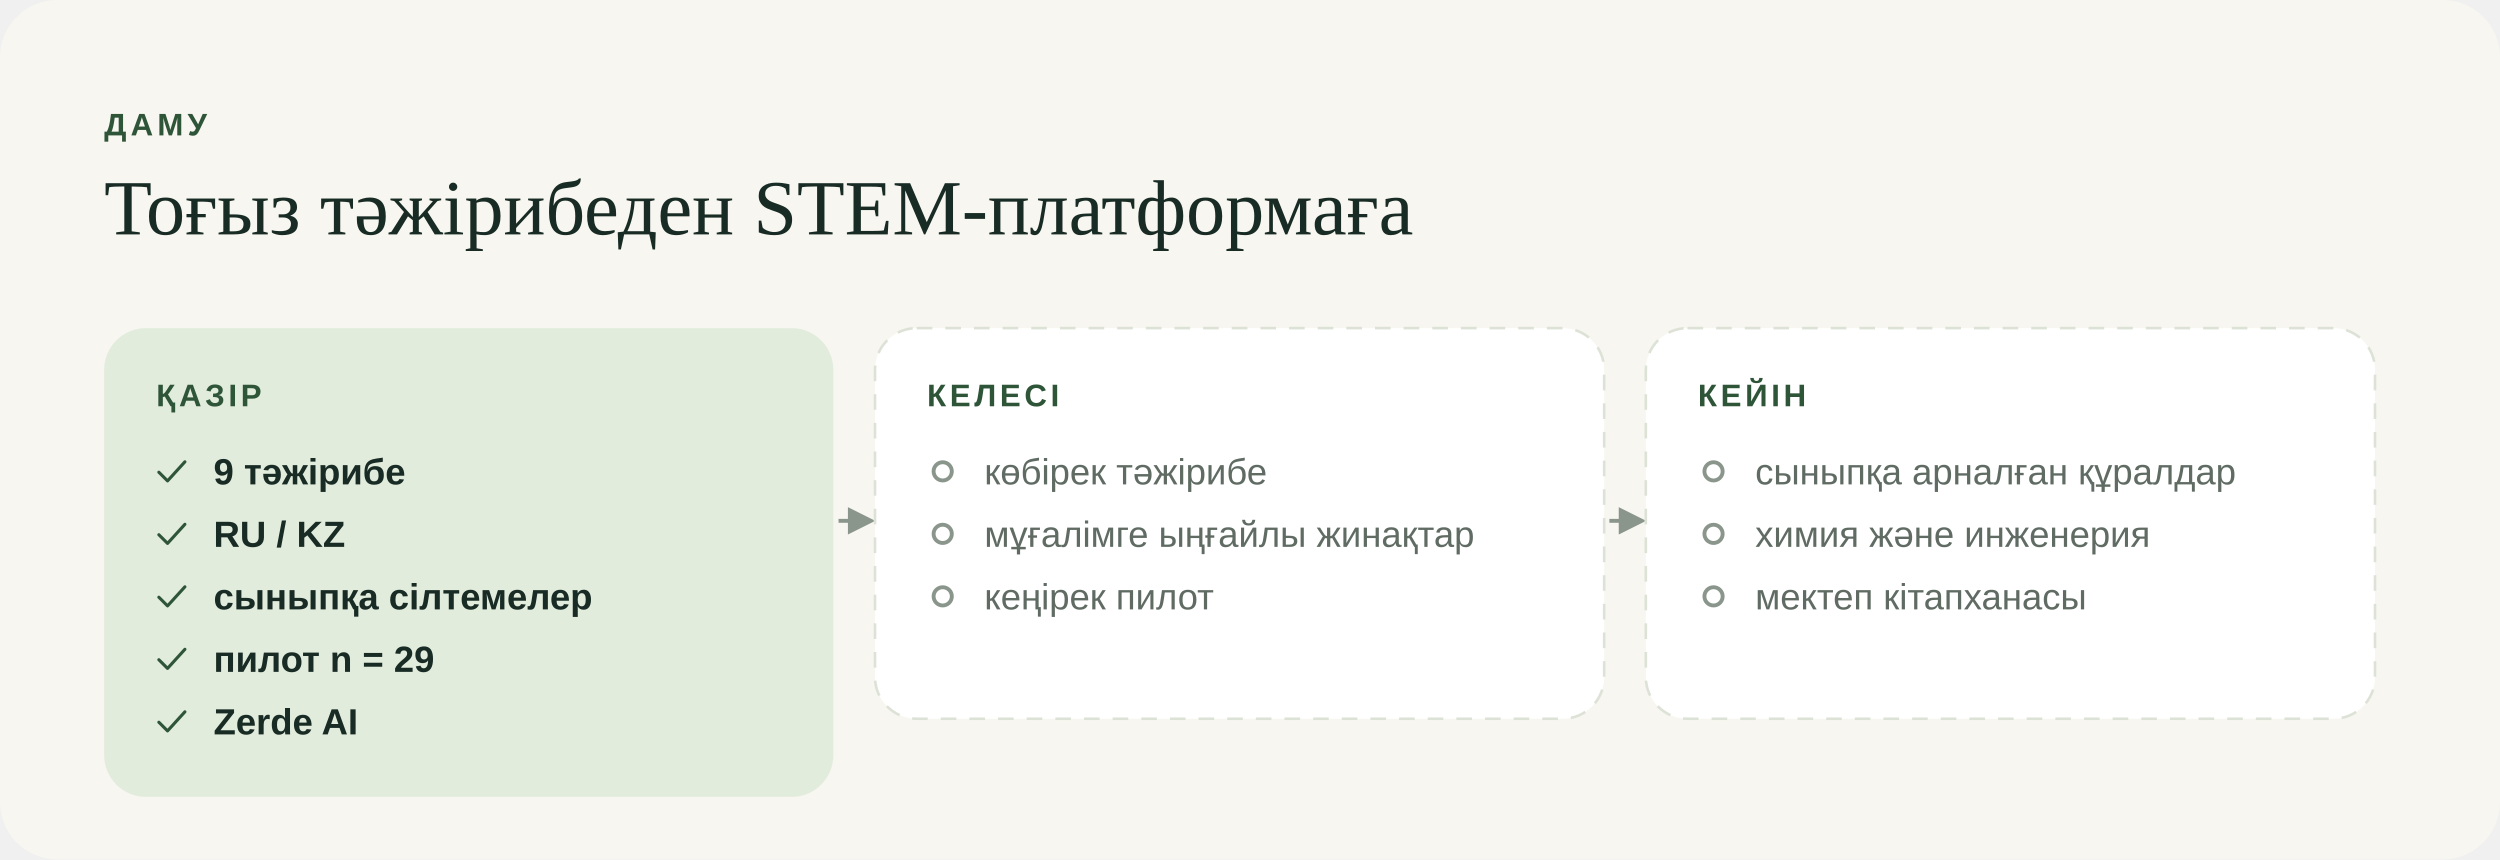
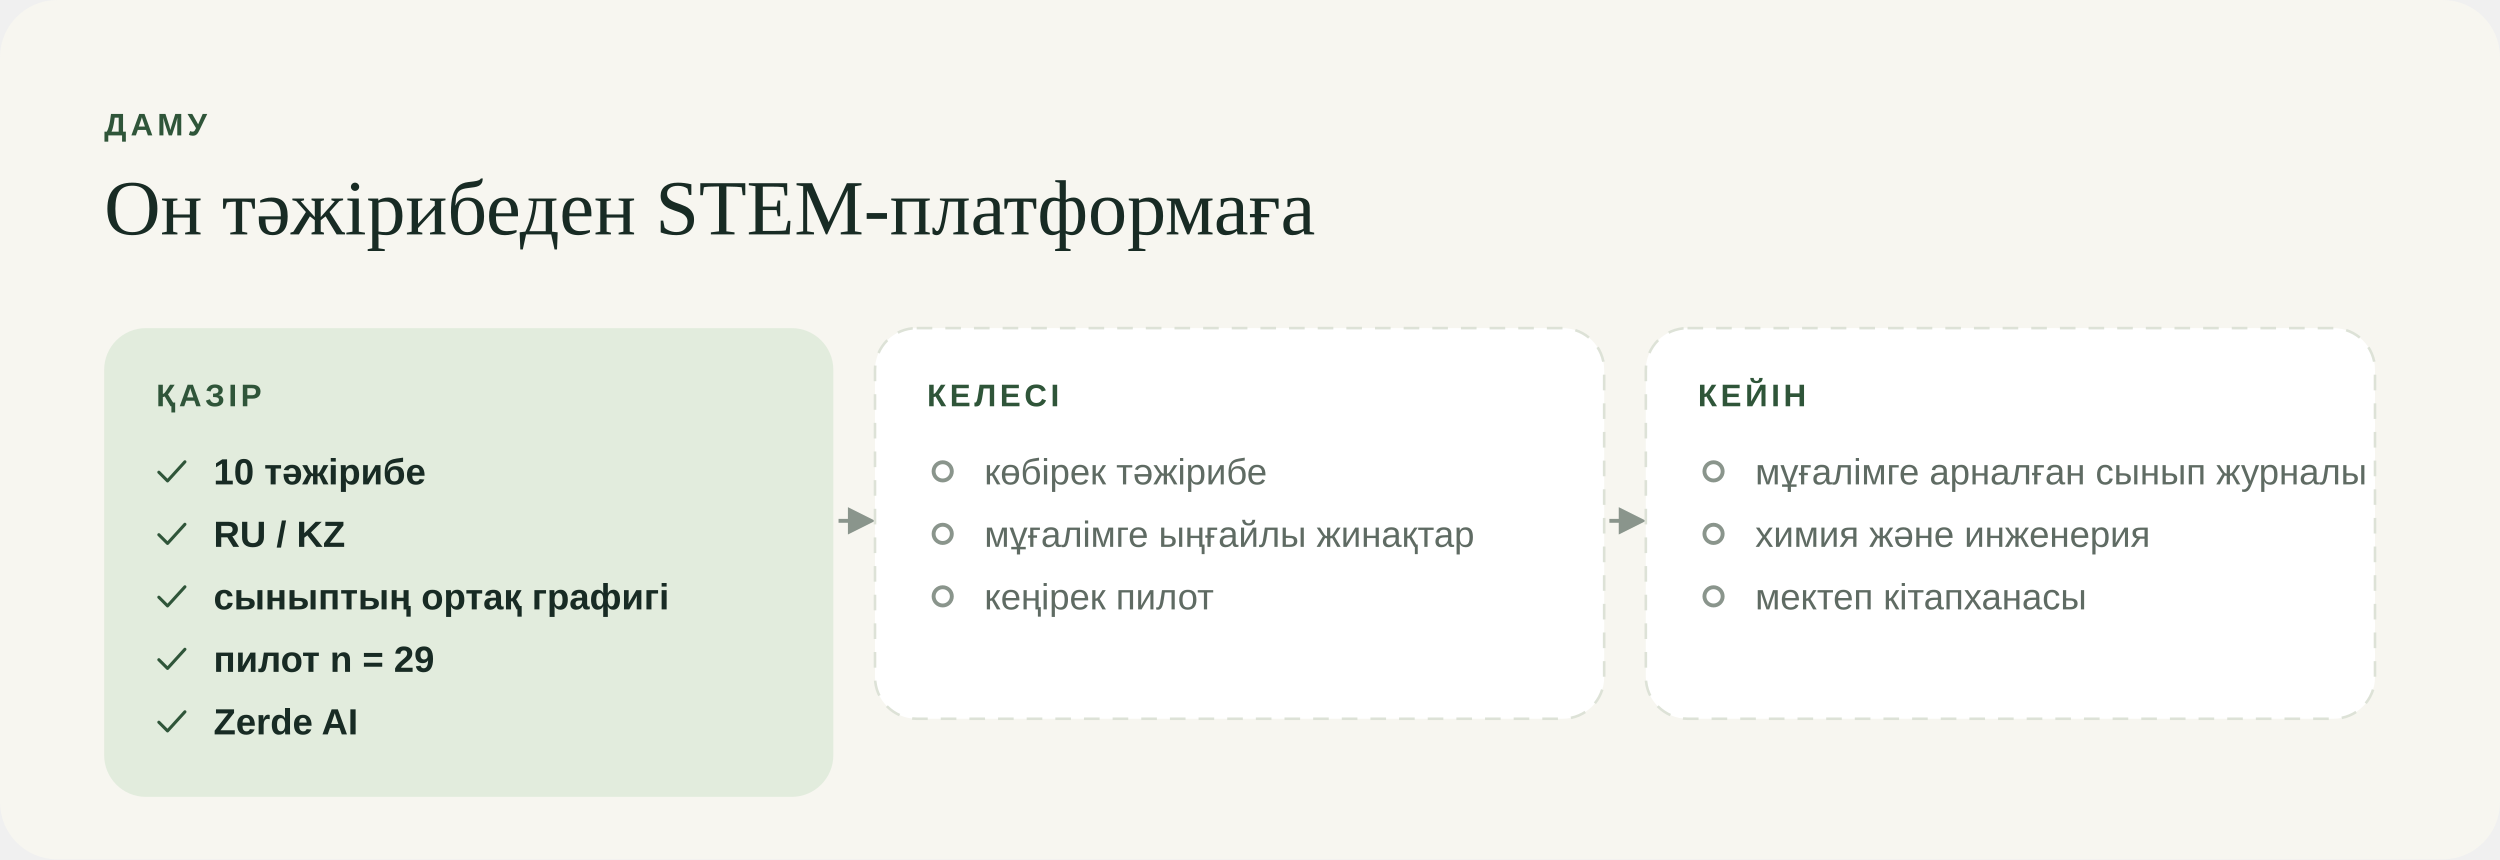
<svg xmlns="http://www.w3.org/2000/svg" width="960" height="330" viewBox="0 0 960 330" role="img" aria-label="Даму жоспары">
  <defs>
    <linearGradient id="dk" x1="0" y1="0" x2="1" y2="1">
      <stop offset="0" stop-color="#2C4A36" />
      <stop offset="1" stop-color="#1C3024" />
    </linearGradient>
    <linearGradient id="mk" x1="0" y1="0" x2="1" y2="1">
      <stop offset="0" stop-color="#5A8A63" />
      <stop offset="1" stop-color="#2F5539" />
    </linearGradient>
    <pattern id="grid" width="24" height="24" patternUnits="userSpaceOnUse">
      <path d="M24 0H0V24" fill="none" stroke="#FFFFFF" stroke-opacity=".06" />
    </pattern>
    <marker id="ar" viewBox="0 0 10 10" refX="8" refY="5" markerWidth="7" markerHeight="7" orient="auto">
      <path d="M0 0L10 5L0 10z" fill="#8A958C" />
    </marker>
  </defs>
  <rect width="960" height="330" rx="22" fill="#F7F6F0" />
  <text x="40" y="52" font-size="12" fill="#2F5539" font-weight="700" font-family="'Segoe UI', Manrope, 'Helvetica Neue', Arial, sans-serif" letter-spacing="1.6">ДАМУ</text>
-   <text x="40" y="90" font-size="30" fill="#182B24" font-weight="400" font-family="Georgia, 'Times New Roman', serif">Тоғыз тәжірибеден STEM-платформаға</text>
+   <text x="40" y="90" font-size="30" fill="#182B24" font-weight="400" font-family="Georgia, 'Times New Roman', serif">Он тәжірибеден STEM-платформаға</text>
  <rect x="40" y="126" width="280" height="180" rx="16" fill="#E2ECDD" stroke="none" />
  <text x="60" y="156" font-size="12" fill="#2F5539" font-weight="700" font-family="'Segoe UI', Manrope, 'Helvetica Neue', Arial, sans-serif" letter-spacing="1.4">ҚАЗІР</text>
  <g transform="translate(58 173) scale(0.6666667)" fill="none" stroke="#2F5539" stroke-width="1.8" stroke-linecap="round" stroke-linejoin="round">
    <path d="M4.5 12.5 9.5 17.5 19.5 6.5" />
  </g>
-   <text x="82" y="186" font-size="14" fill="#182B24" font-weight="600" font-family="'Segoe UI', Manrope, 'Helvetica Neue', Arial, sans-serif">9 тәжірибе</text>
+   <text x="82" y="186" font-size="14" fill="#182B24" font-weight="600" font-family="'Segoe UI', Manrope, 'Helvetica Neue', Arial, sans-serif">10 тәжірибе</text>
  <g transform="translate(58 197) scale(0.6666667)" fill="none" stroke="#2F5539" stroke-width="1.8" stroke-linecap="round" stroke-linejoin="round">
    <path d="M4.5 12.5 9.5 17.5 19.5 6.5" />
  </g>
  <text x="82" y="210" font-size="14" fill="#182B24" font-weight="600" font-family="'Segoe UI', Manrope, 'Helvetica Neue', Arial, sans-serif">RU / KZ</text>
  <g transform="translate(58 221) scale(0.6666667)" fill="none" stroke="#2F5539" stroke-width="1.8" stroke-linecap="round" stroke-linejoin="round">
    <path d="M4.5 12.5 9.5 17.5 19.5 6.5" />
  </g>
-   <text x="82" y="234" font-size="14" fill="#182B24" font-weight="600" font-family="'Segoe UI', Manrope, 'Helvetica Neue', Arial, sans-serif">сыныпқа сілтемелер</text>
+   <text x="82" y="234" font-size="14" fill="#182B24" font-weight="600" font-family="'Segoe UI', Manrope, 'Helvetica Neue', Arial, sans-serif">сыныптың ортақ графигі</text>
  <g transform="translate(58 245) scale(0.6666667)" fill="none" stroke="#2F5539" stroke-width="1.8" stroke-linecap="round" stroke-linejoin="round">
    <path d="M4.5 12.5 9.5 17.5 19.5 6.5" />
  </g>
  <text x="82" y="258" font-size="14" fill="#182B24" font-weight="600" font-family="'Segoe UI', Manrope, 'Helvetica Neue', Arial, sans-serif">пилот n = 29</text>
  <g transform="translate(58 269) scale(0.6666667)" fill="none" stroke="#2F5539" stroke-width="1.8" stroke-linecap="round" stroke-linejoin="round">
    <path d="M4.5 12.5 9.5 17.5 19.5 6.5" />
  </g>
  <text x="82" y="282" font-size="14" fill="#182B24" font-weight="600" font-family="'Segoe UI', Manrope, 'Helvetica Neue', Arial, sans-serif">Zerde AI</text>
  <path d="M322 200H334" stroke="#8A958C" stroke-width="1.5" marker-end="url(#ar)" />
  <rect x="336" y="126" width="280" height="150" rx="16" fill="#FFFFFF" stroke="#DDE2D7" stroke-dasharray="6 5" />
  <text x="356" y="156" font-size="12" fill="#2F5539" font-weight="700" font-family="'Segoe UI', Manrope, 'Helvetica Neue', Arial, sans-serif" letter-spacing="1.4">КЕЛЕСІ</text>
  <circle cx="362" cy="181" r="3.5" fill="none" stroke="#8A958C" stroke-width="1.5" />
  <text x="378" y="186" font-size="14" fill="#5F6B63" font-weight="400" font-family="'Segoe UI', Manrope, 'Helvetica Neue', Arial, sans-serif">көбірек тәжірибе</text>
  <circle cx="362" cy="205" r="3.5" fill="none" stroke="#8A958C" stroke-width="1.5" />
  <text x="378" y="210" font-size="14" fill="#5F6B63" font-weight="400" font-family="'Segoe UI', Manrope, 'Helvetica Neue', Arial, sans-serif">мұғалімге ыңғайлы жинақтар</text>
  <circle cx="362" cy="229" r="3.5" fill="none" stroke="#8A958C" stroke-width="1.5" />
  <text x="378" y="234" font-size="14" fill="#5F6B63" font-weight="400" font-family="'Segoe UI', Manrope, 'Helvetica Neue', Arial, sans-serif">кеңірек пилот</text>
  <path d="M618 200H630" stroke="#8A958C" stroke-width="1.5" marker-end="url(#ar)" />
  <rect x="632" y="126" width="280" height="150" rx="16" fill="#FFFFFF" stroke="#DDE2D7" stroke-dasharray="6 5" />
  <text x="652" y="156" font-size="12" fill="#2F5539" font-weight="700" font-family="'Segoe UI', Manrope, 'Helvetica Neue', Arial, sans-serif" letter-spacing="1.4">КЕЙІН</text>
  <circle cx="658" cy="181" r="3.5" fill="none" stroke="#8A958C" stroke-width="1.5" />
-   <text x="674" y="186" font-size="14" fill="#5F6B63" font-weight="400" font-family="'Segoe UI', Manrope, 'Helvetica Neue', Arial, sans-serif">сыныпқа арналған құралдар</text>
+   <text x="674" y="186" font-size="14" fill="#5F6B63" font-weight="400" font-family="'Segoe UI', Manrope, 'Helvetica Neue', Arial, sans-serif">мұғалімге арналған сынып журналы</text>
  <circle cx="658" cy="205" r="3.5" fill="none" stroke="#8A958C" stroke-width="1.5" />
  <text x="674" y="210" font-size="14" fill="#5F6B63" font-weight="400" font-family="'Segoe UI', Manrope, 'Helvetica Neue', Arial, sans-serif">химия және инженерия</text>
  <circle cx="658" cy="229" r="3.5" fill="none" stroke="#8A958C" stroke-width="1.5" />
  <text x="674" y="234" font-size="14" fill="#5F6B63" font-weight="400" font-family="'Segoe UI', Manrope, 'Helvetica Neue', Arial, sans-serif">мектеп кітапханасы</text>
</svg>
